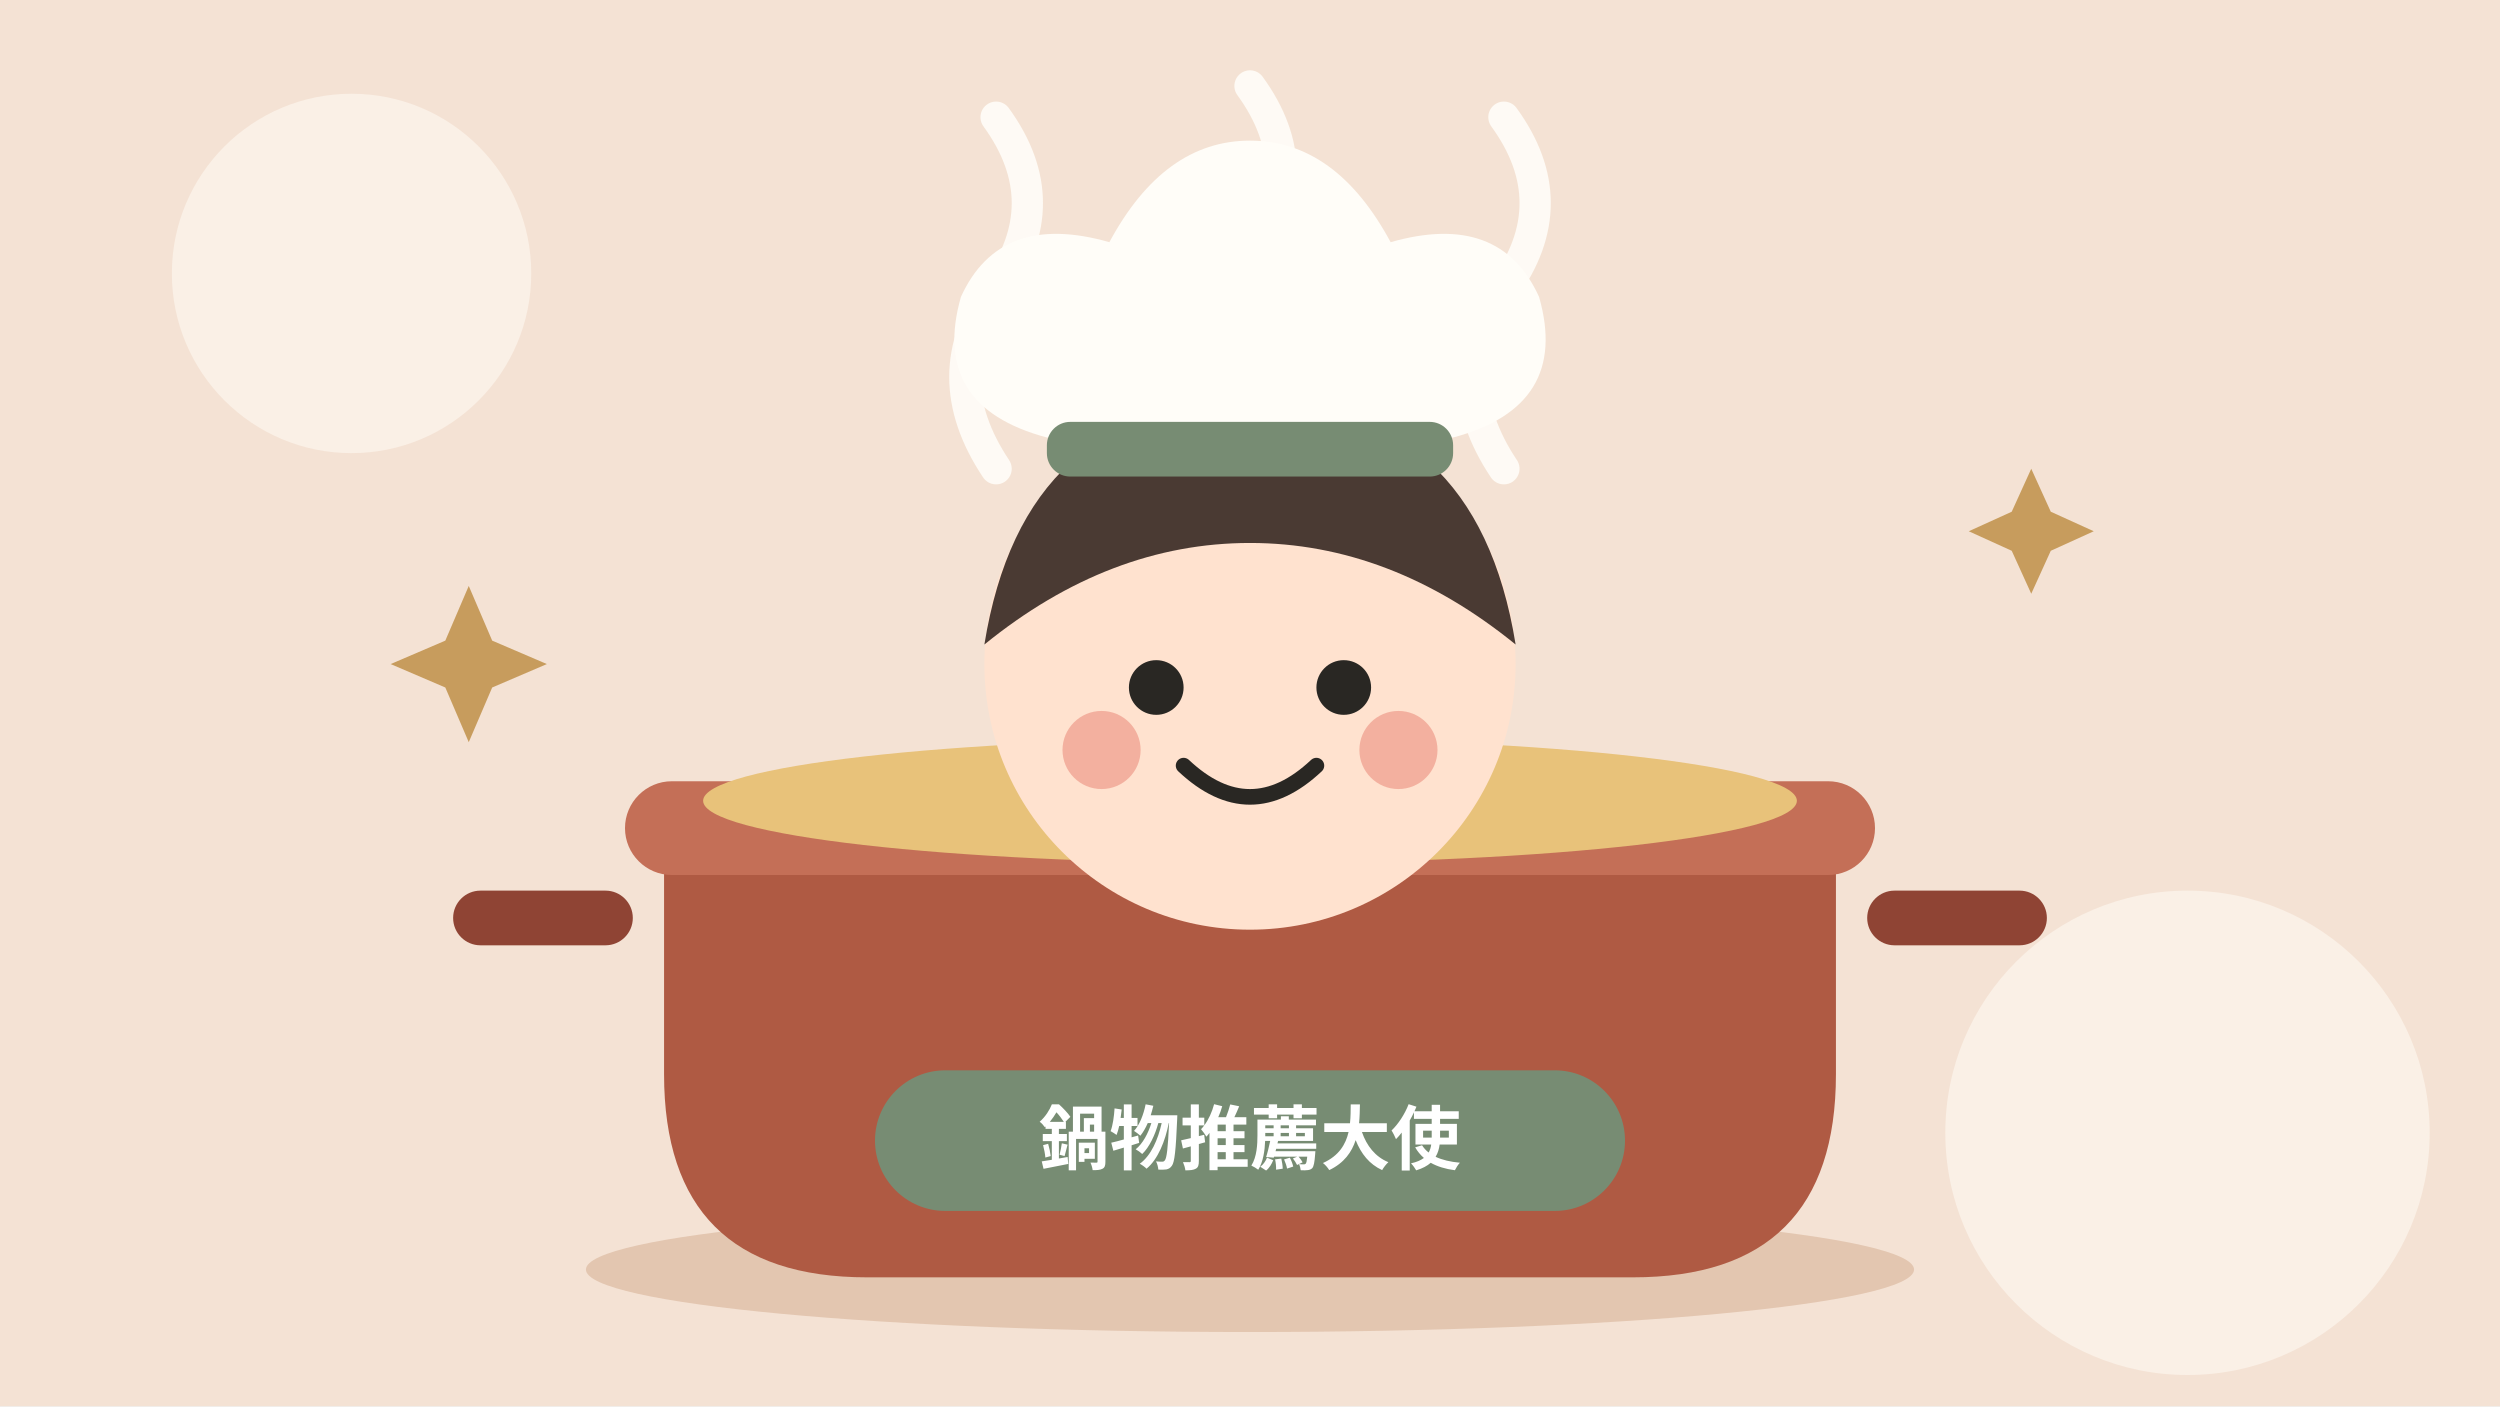
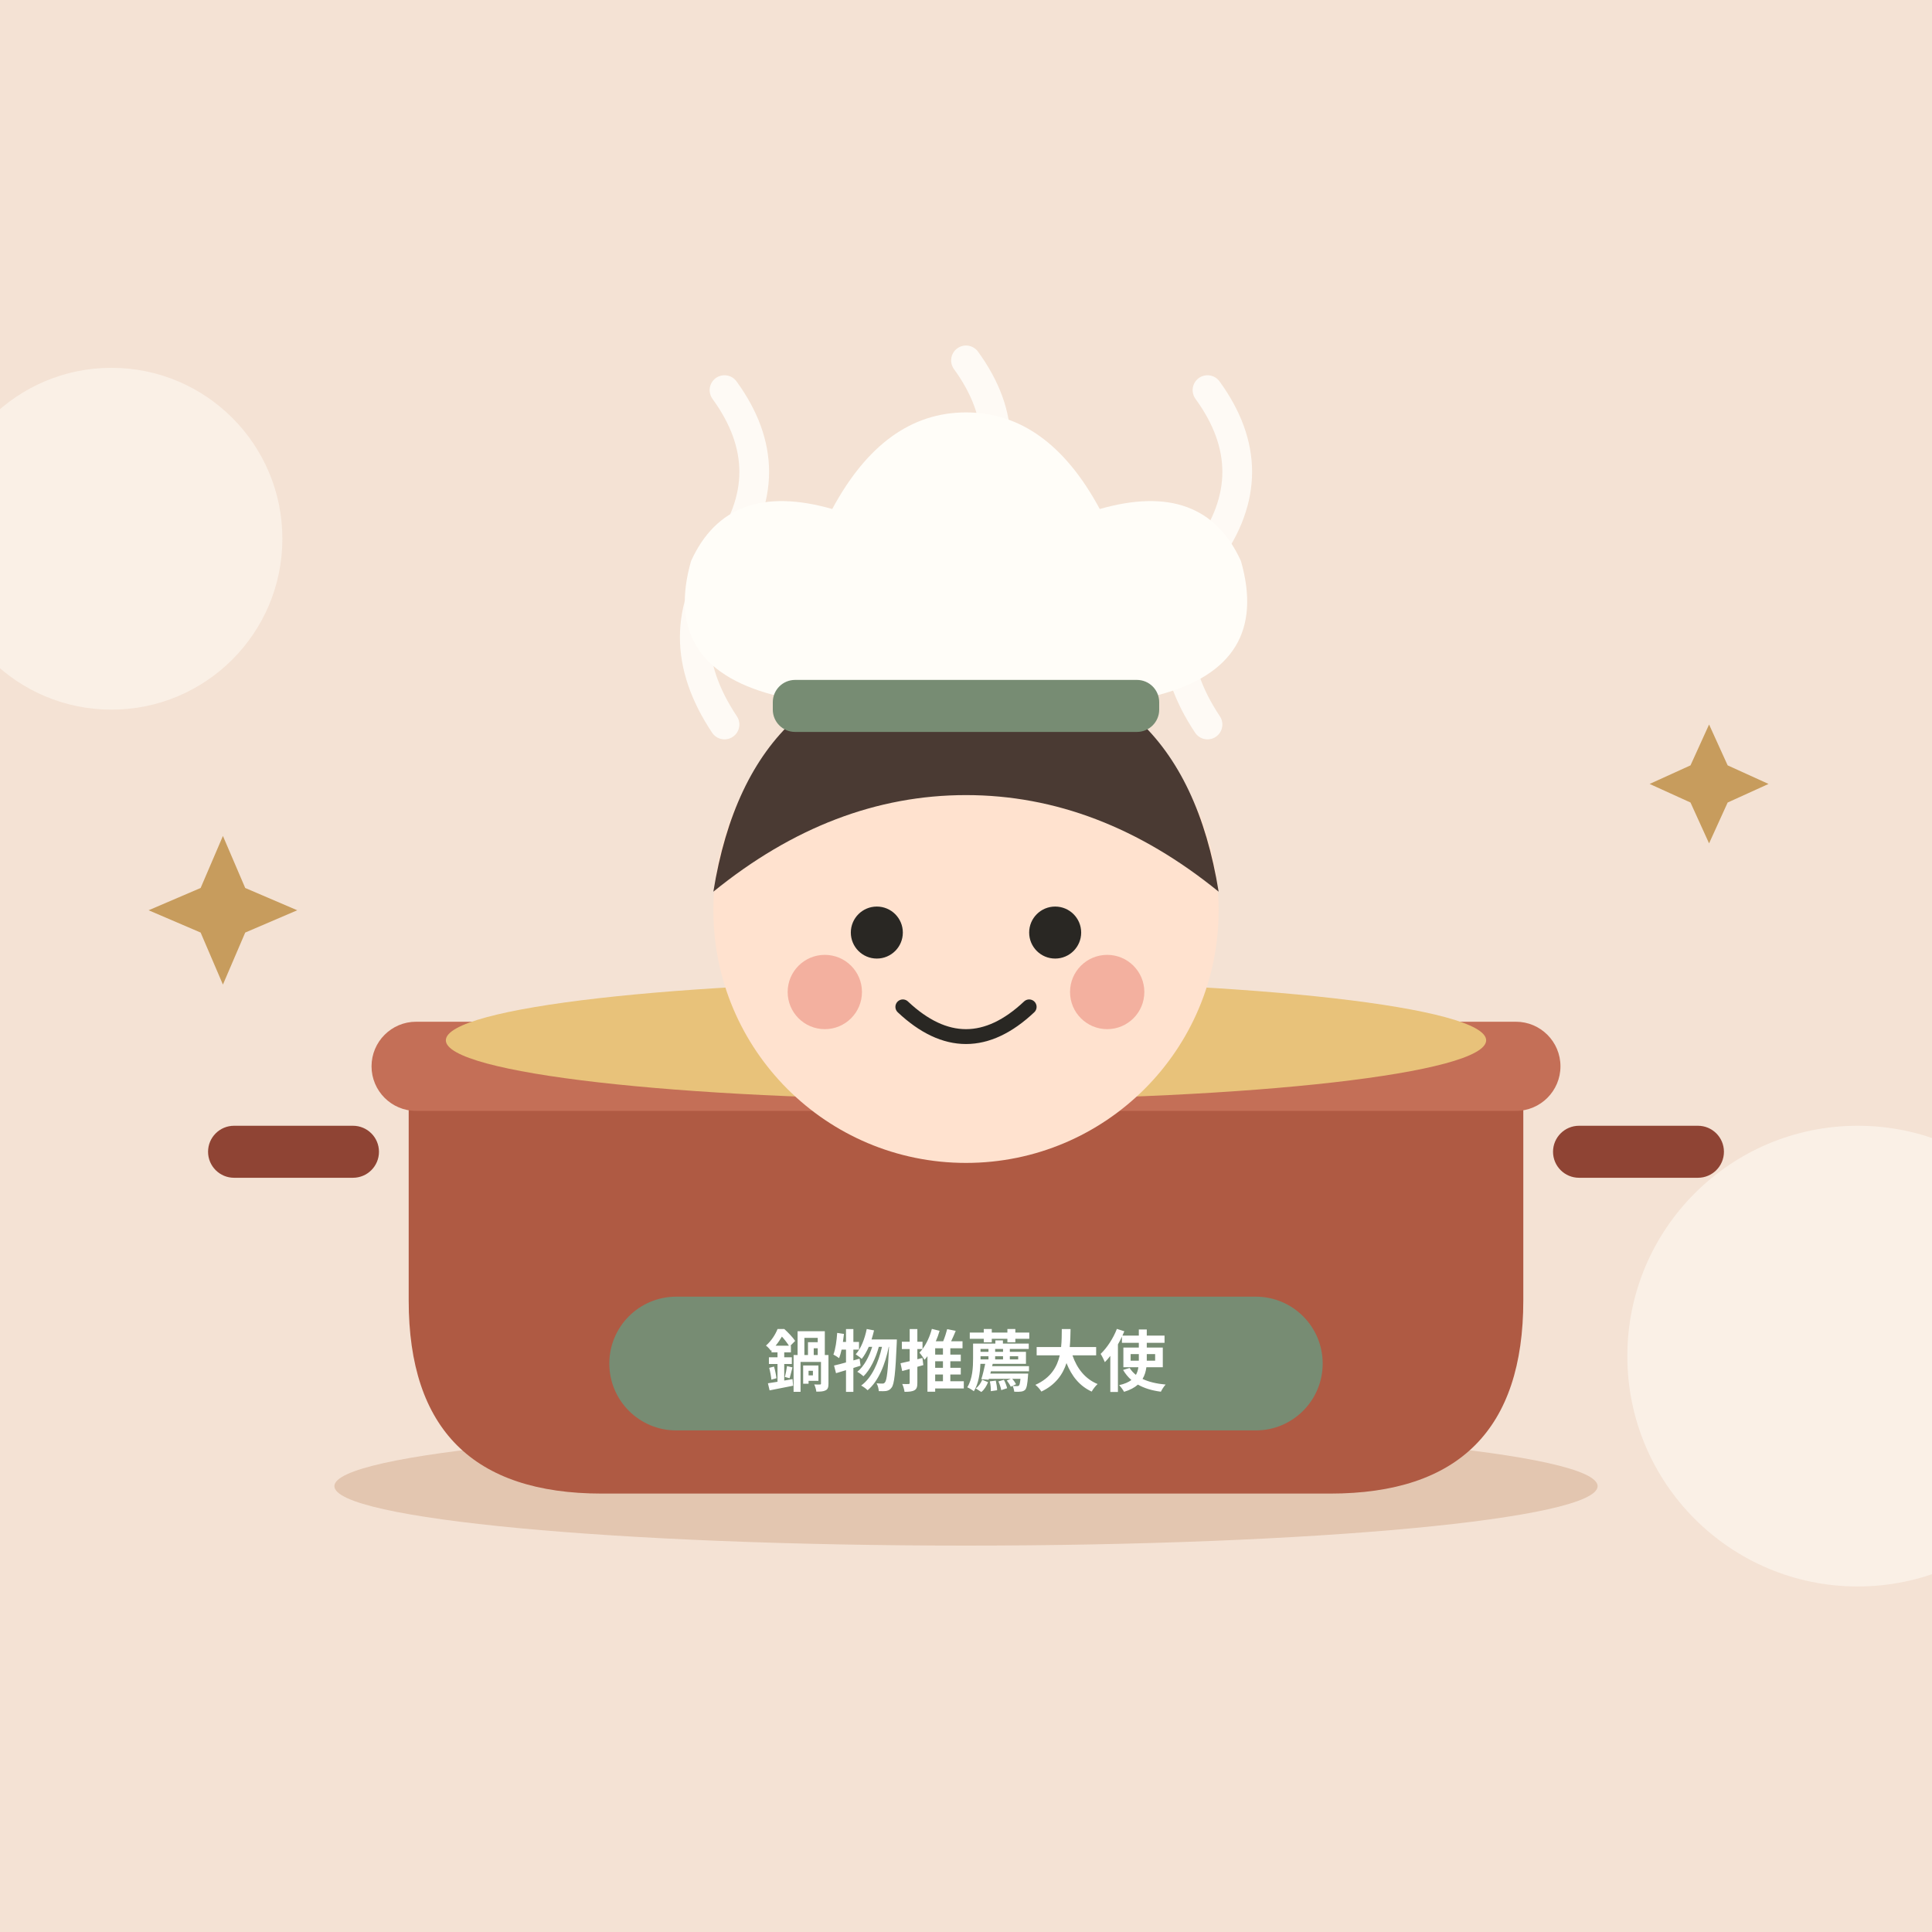
- <svg xmlns="http://www.w3.org/2000/svg" viewBox="0 0 640 360" role="img" aria-label="鍋物推薦大使插圖">
-   <rect width="640" height="360" fill="#f4e2d4" />
+ <svg xmlns="http://www.w3.org/2000/svg" viewBox="60 -75 520 520" role="img" aria-label="鍋物推薦大使插圖">
+   <rect x="-1000" y="-1000" width="3000" height="3000" fill="#f4e2d4" />
  <circle cx="90" cy="70" r="46" fill="#faf0e6" />
  <circle cx="560" cy="290" r="62" fill="#faf0e6" />
  <g fill="none" stroke="#fffdf8" stroke-width="8" stroke-linecap="round" opacity=".9">
    <path d="M255 120 q-16 -24 0 -46 q16 -22 0 -44" />
    <path d="M320 112 q-16 -24 0 -46 q16 -22 0 -44" />
    <path d="M385 120 q-16 -24 0 -46 q16 -22 0 -44" />
  </g>
  <ellipse cx="320" cy="325" rx="170" ry="16" fill="#e3c6b0" />
  <path d="M170 215 h300 v60 q0 52 -52 52 h-196 q-52 0 -52 -52 z" fill="#af5a43" />
  <rect x="160" y="200" width="320" height="24" rx="12" fill="#c46f57" />
  <rect x="116" y="228" width="46" height="14" rx="7" fill="#8f4434" />
  <rect x="478" y="228" width="46" height="14" rx="7" fill="#8f4434" />
  <ellipse cx="320" cy="205" rx="140" ry="16" fill="#e8c27a" />
  <circle cx="320" cy="170" r="68" fill="#ffe2cf" />
  <path d="M252 165 q10 -62 68 -62 q58 0 68 62 q-32 -26 -68 -26 q-36 0 -68 26z" fill="#4a3a33" />
  <circle cx="296" cy="176" r="7" fill="#292723" />
  <circle cx="344" cy="176" r="7" fill="#292723" />
  <circle cx="282" cy="192" r="10" fill="#f0a493" opacity=".8" />
  <circle cx="358" cy="192" r="10" fill="#f0a493" opacity=".8" />
  <path d="M303 196 q17 16 34 0" fill="none" stroke="#292723" stroke-width="4" stroke-linecap="round" />
  <path d="M268 112 q-30 -8 -22 -36 q10 -22 38 -14 q14 -26 36 -26 q22 0 36 26 q28 -8 38 14 q8 28 -22 36 z" fill="#fffdf8" />
  <rect x="268" y="108" width="104" height="14" rx="6" fill="#778c73" />
  <g transform="translate(320 292)">
    <rect x="-96" y="-18" width="192" height="36" rx="18" fill="#778c73" />
    <text x="0" y="6" text-anchor="middle" font-size="18" font-weight="800" fill="#fff" font-family="Noto Sans TC, sans-serif">鍋物推薦大使</text>
  </g>
  <g fill="#c79c5d">
    <path d="M120 150 l6 14 14 6 -14 6 -6 14 -6 -14 -14 -6 14 -6z" />
    <path d="M520 120 l5 11 11 5 -11 5 -5 11 -5 -11 -11 -5 11 -5z" />
  </g>
</svg>
